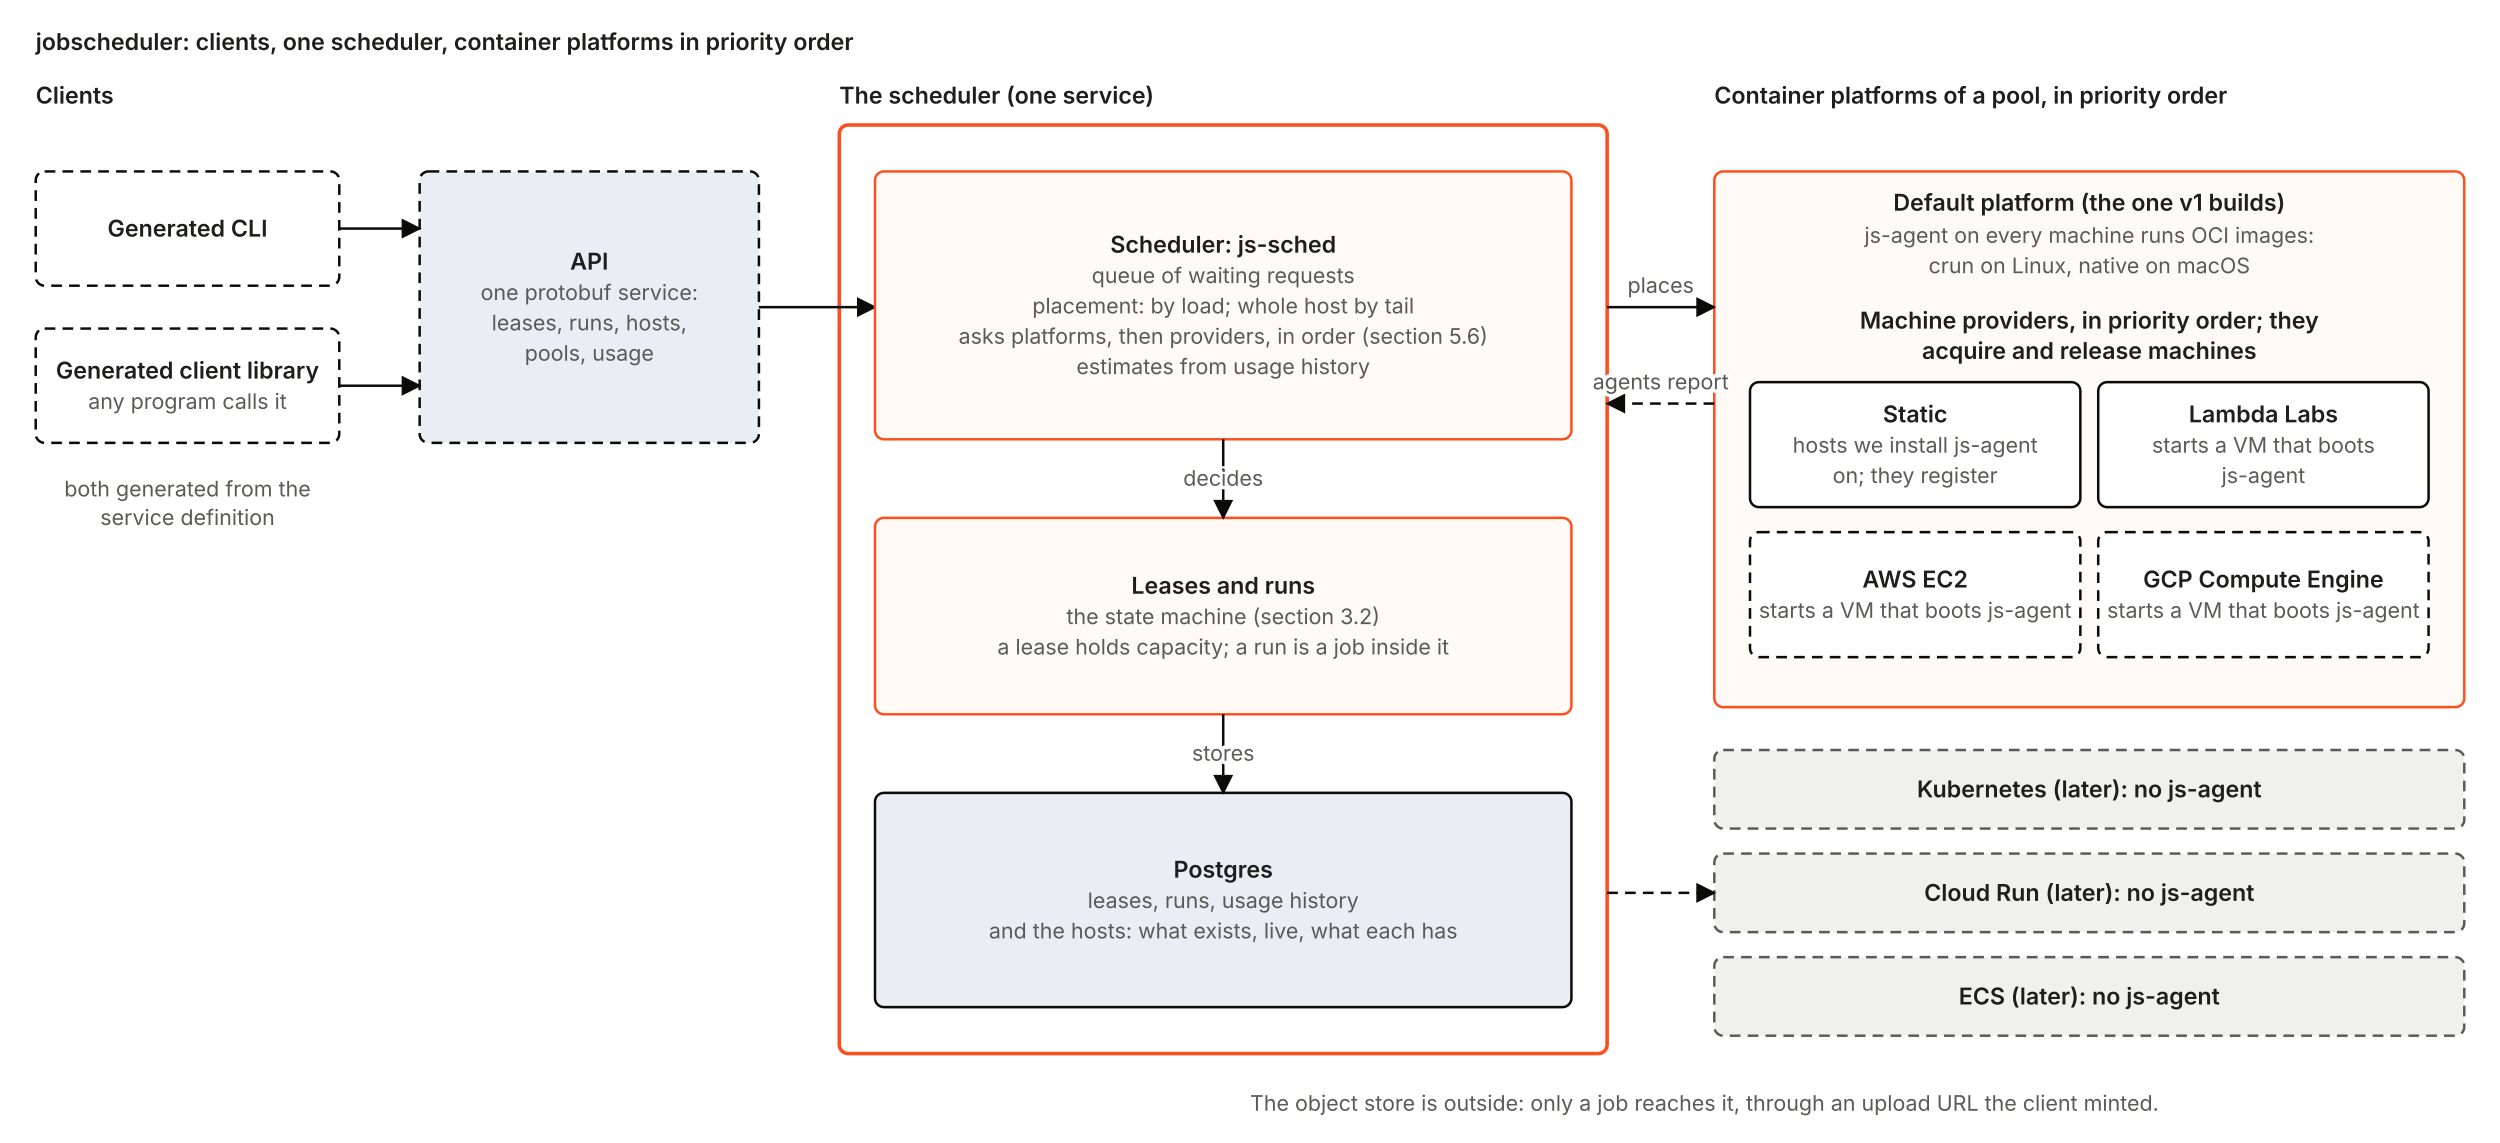
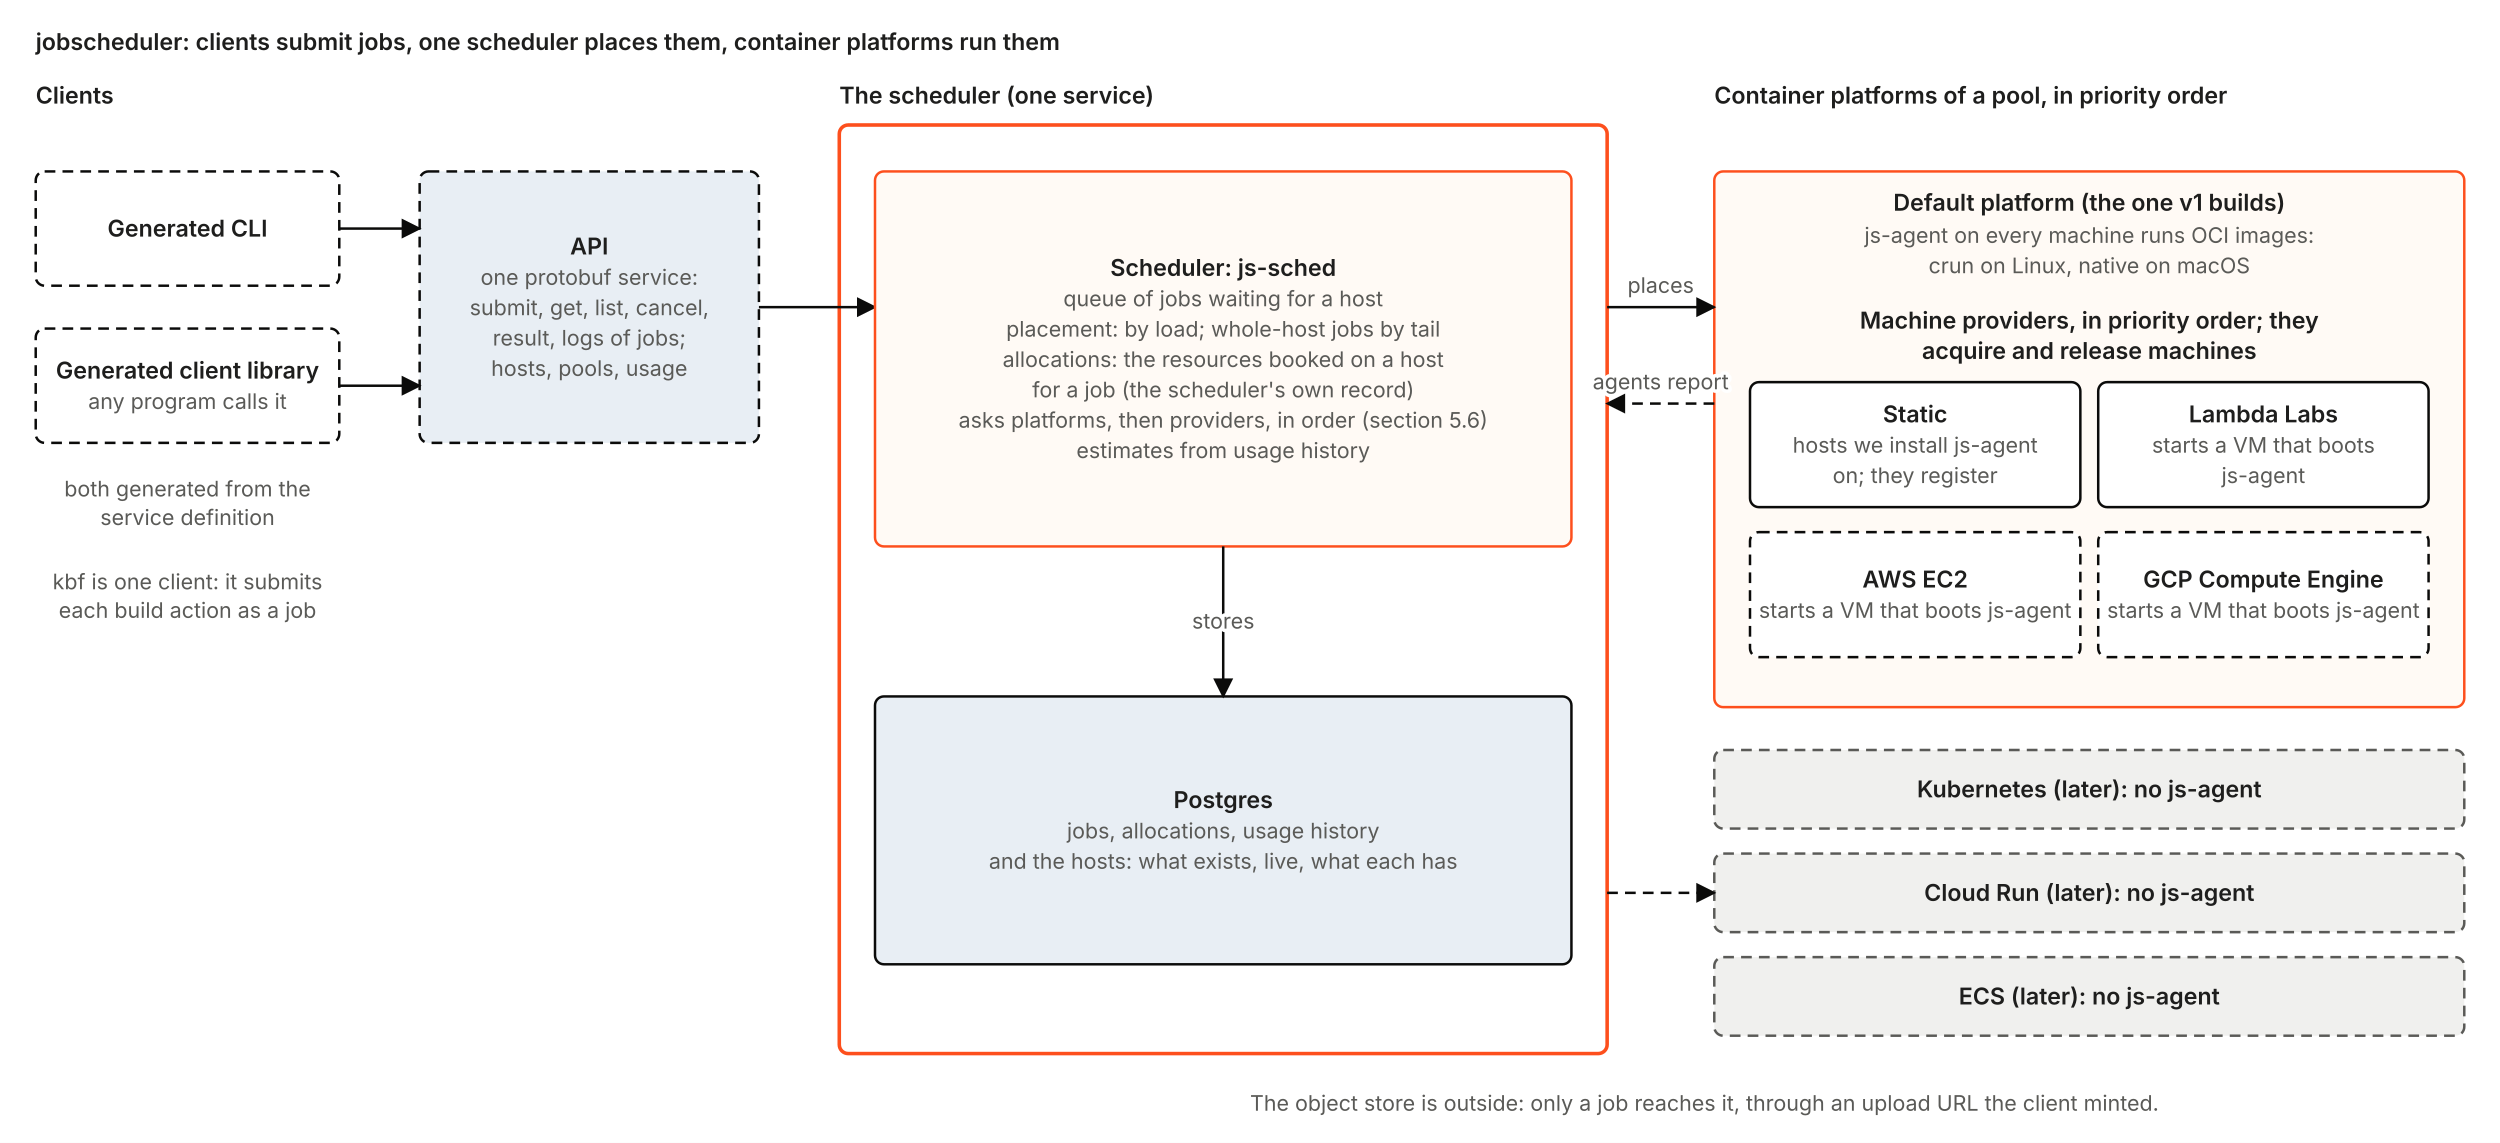
- <svg xmlns="http://www.w3.org/2000/svg" viewBox="0 0 1400 640" width="1400" height="640" role="img" aria-label="Components of jobscheduler, target design: generated CLI and client library call one protobuf service API; one scheduler (js-sched, queue and placement) with leases and runs, over Postgres; on the right a pool names container platforms in priority order: Default, whose ordered machine providers are Static, Lambda Labs, AWS EC2 and GCP Compute Engine, then Kubernetes, Cloud Run and ECS as dashed later platforms.">
+ <svg xmlns="http://www.w3.org/2000/svg" viewBox="0 0 1400 640" width="1400" height="640" role="img" aria-label="Components of jobscheduler, target design: a generated CLI and client library call one protobuf service API to submit and read jobs; one scheduler, js-sched, holds the queue, placement and the allocations, over Postgres; on the right a pool names container platforms in priority order: Default, whose ordered machine providers are Static, Lambda Labs, AWS EC2 and GCP Compute Engine, then Kubernetes, Cloud Run and ECS as dashed later platforms.">
  <defs>
    <marker id="components-ak" viewBox="0 0 10 10" refX="9" refY="5" markerWidth="8" markerHeight="8" orient="auto-start-reverse">
      <path d="M0,0 L10,5 L0,10 z" fill="#0B0B0A" />
    </marker>
    <marker id="components-ao" viewBox="0 0 10 10" refX="9" refY="5" markerWidth="8" markerHeight="8" orient="auto-start-reverse">
      <path d="M0,0 L10,5 L0,10 z" fill="#FD4F1D" />
    </marker>
    <marker id="components-ar" viewBox="0 0 10 10" refX="9" refY="5" markerWidth="8" markerHeight="8" orient="auto-start-reverse">
      <path d="M0,0 L10,5 L0,10 z" fill="#C0392B" />
    </marker>
  </defs>
  <style>
.box{fill:#FFFFFF;stroke:#0B0B0A;stroke-width:1.4}
.box-b{fill:#E8EEF4;stroke:#0B0B0A;stroke-width:1.4}
.box-o{fill:#FFFAF5;stroke:#FD4F1D;stroke-width:1.4}
.box-a{fill:#FD4F1D;stroke:#FD4F1D;stroke-width:1.4}
.box-t{fill:none;stroke:#FD4F1D;stroke-width:2}
.box-p{fill:none;stroke:#5A5A57;stroke-width:1.6;stroke-dasharray:7 5}
.box-g{fill:#F0F0EE;stroke:#5A5A57;stroke-width:1.4}
.box-gd{fill:#F0F0EE;stroke:#5A5A57;stroke-width:1.4;stroke-dasharray:6 4}
.box-r{fill:#FDECEA;stroke:#C0392B;stroke-width:1.4}
.box-rd{fill:#FFFFFF;stroke:#C0392B;stroke-width:1.4;stroke-dasharray:6 4}
.box-bd{fill:#FFFFFF;stroke:#0B0B0A;stroke-width:1.4;stroke-dasharray:6 4}
.box-od{fill:#FFFAF5;stroke:#FD4F1D;stroke-width:1.4;stroke-dasharray:6 4}
.box-bld{fill:#E8EEF4;stroke:#0B0B0A;stroke-width:1.4;stroke-dasharray:6 4}
.box-n{fill:#E6F4EA;stroke:#2E7D32;stroke-width:1.4}
.ln{stroke:#0B0B0A;fill:none;stroke-width:1.4}
.ln-d{stroke:#0B0B0A;fill:none;stroke-width:1.4;stroke-dasharray:6 4}
.ln-o{stroke:#FD4F1D;fill:none;stroke-width:1.6}
.ln-r{stroke:#C0392B;fill:none;stroke-width:1.5}
.ln-rd{stroke:#C0392B;fill:none;stroke-width:1.5;stroke-dasharray:6 4}
text{fill:#1E1E1D;font-family:system-ui,-apple-system,'Segoe UI',sans-serif;font-size:13px}
.b{font-weight:600}
.t-m{fill:#5A5A57;font-size:12px}
.t-r{fill:#C0392B;font-size:12px}
.t-w{fill:#FFFFFF;font-weight:600}
.lbl{paint-order:stroke;stroke:#FFFFFF;stroke-width:4px;stroke-linejoin:round}
</style>
  <rect x="0" y="0" width="1400" height="640" fill="#FFFFFF" />
-   <text x="20" y="28" class="b" text-anchor="start" font-size="16">jobscheduler: clients, one scheduler, container platforms in priority order</text>
+   <text x="20" y="28" class="b" text-anchor="start" font-size="16">jobscheduler: clients submit jobs, one scheduler places them, container platforms run them</text>
  <text x="20" y="58" class="b" text-anchor="start">Clients</text>
  <text x="470" y="58" class="b" text-anchor="start">The scheduler (one service)</text>
  <text x="960" y="58" class="b" text-anchor="start">Container platforms of a pool, in priority order</text>
  <rect x="20" y="96" width="170" height="64" rx="5" class="box-bd" />
  <text x="105.0" y="132.5" class="b" text-anchor="middle">Generated CLI</text>
  <rect x="20" y="184" width="170" height="64" rx="5" class="box-bd" />
  <text x="105.0" y="212.0" class="b" text-anchor="middle">Generated client library</text>
  <text x="105.0" y="229.0" class="t-m" text-anchor="middle">any program calls it</text>
  <text x="105" y="278" class="t-m" text-anchor="middle">both generated from the</text>
  <text x="105" y="294" class="t-m" text-anchor="middle">service definition</text>
+   <text x="105" y="330" class="t-m" text-anchor="middle">kbf is one client: it submits</text>
+   <text x="105" y="346" class="t-m" text-anchor="middle">each build action as a job</text>
  <rect x="235" y="96" width="190" height="152" rx="5" class="box-bld" />
-   <text x="330.0" y="151.0" class="b" text-anchor="middle">API</text>
-   <text x="330.0" y="168.0" class="t-m" text-anchor="middle">one protobuf service:</text>
-   <text x="330.0" y="185.0" class="t-m" text-anchor="middle">leases, runs, hosts,</text>
-   <text x="330.0" y="202.0" class="t-m" text-anchor="middle">pools, usage</text>
+   <text x="330.0" y="142.5" class="b" text-anchor="middle">API</text>
+   <text x="330.0" y="159.5" class="t-m" text-anchor="middle">one protobuf service:</text>
+   <text x="330.0" y="176.5" class="t-m" text-anchor="middle">submit, get, list, cancel,</text>
+   <text x="330.0" y="193.5" class="t-m" text-anchor="middle">result, logs of jobs;</text>
+   <text x="330.0" y="210.5" class="t-m" text-anchor="middle">hosts, pools, usage</text>
  <path d="M190,128 L235,128" class="ln" marker-end="url(#components-ak)" />
  <path d="M190,216 L235,216" class="ln" marker-end="url(#components-ak)" />
  <rect x="470" y="70" width="430" height="520" rx="5" class="box-t" />
  <path d="M425,172 L490,172" class="ln" marker-end="url(#components-ak)" />
-   <rect x="490" y="96" width="390" height="150" rx="5" class="box-o" />
-   <text x="685.0" y="141.5" class="b" text-anchor="middle">Scheduler: js-sched</text>
-   <text x="685.0" y="158.5" class="t-m" text-anchor="middle">queue of waiting requests</text>
-   <text x="685.0" y="175.5" class="t-m" text-anchor="middle">placement: by load; whole host by tail</text>
-   <text x="685.0" y="192.5" class="t-m" text-anchor="middle">asks platforms, then providers, in order (section 5.6)</text>
-   <text x="685.0" y="209.5" class="t-m" text-anchor="middle">estimates from usage history</text>
-   <rect x="490" y="290" width="390" height="110" rx="5" class="box-o" />
-   <text x="685.0" y="332.5" class="b" text-anchor="middle">Leases and runs</text>
-   <text x="685.0" y="349.5" class="t-m" text-anchor="middle">the state machine (section 3.2)</text>
-   <text x="685.0" y="366.5" class="t-m" text-anchor="middle">a lease holds capacity; a run is a job inside it</text>
-   <rect x="490" y="444" width="390" height="120" rx="5" class="box-b" />
-   <text x="685.0" y="491.5" class="b" text-anchor="middle">Postgres</text>
-   <text x="685.0" y="508.5" class="t-m" text-anchor="middle">leases, runs, usage history</text>
-   <text x="685.0" y="525.5" class="t-m" text-anchor="middle">and the hosts: what exists, live, what each has</text>
-   <path d="M685,246 L685,290" class="ln" marker-end="url(#components-ak)" />
-   <path d="M685,400 L685,444" class="ln" marker-end="url(#components-ak)" />
-   <text x="685" y="272" class="t-m lbl" text-anchor="middle">decides</text>
-   <text x="685" y="426" class="t-m lbl" text-anchor="middle">stores</text>
+   <rect x="490" y="96" width="390" height="210" rx="5" class="box-o" />
+   <text x="685.0" y="154.5" class="b" text-anchor="middle">Scheduler: js-sched</text>
+   <text x="685.0" y="171.5" class="t-m" text-anchor="middle">queue of jobs waiting for a host</text>
+   <text x="685.0" y="188.5" class="t-m" text-anchor="middle">placement: by load; whole-host jobs by tail</text>
+   <text x="685.0" y="205.5" class="t-m" text-anchor="middle">allocations: the resources booked on a host</text>
+   <text x="685.0" y="222.5" class="t-m" text-anchor="middle">for a job (the scheduler's own record)</text>
+   <text x="685.0" y="239.5" class="t-m" text-anchor="middle">asks platforms, then providers, in order (section 5.6)</text>
+   <text x="685.0" y="256.5" class="t-m" text-anchor="middle">estimates from usage history</text>
+   <rect x="490" y="390" width="390" height="150" rx="5" class="box-b" />
+   <text x="685.0" y="452.5" class="b" text-anchor="middle">Postgres</text>
+   <text x="685.0" y="469.5" class="t-m" text-anchor="middle">jobs, allocations, usage history</text>
+   <text x="685.0" y="486.5" class="t-m" text-anchor="middle">and the hosts: what exists, live, what each has</text>
+   <path d="M685,306 L685,390" class="ln" marker-end="url(#components-ak)" />
+   <text x="685" y="352" class="t-m lbl" text-anchor="middle">stores</text>
  <rect x="960" y="96" width="420" height="300" rx="5" class="box-o" />
  <text x="1170" y="118" class="b" text-anchor="middle">Default platform (the one v1 builds)</text>
  <text x="1170" y="136" class="t-m" text-anchor="middle">js-agent on every machine runs OCI images:</text>
  <text x="1170" y="153" class="t-m" text-anchor="middle">crun on Linux, native on macOS</text>
  <text x="1170" y="184" class="b" text-anchor="middle">Machine providers, in priority order; they</text>
  <text x="1170" y="201" class="b" text-anchor="middle">acquire and release machines</text>
  <rect x="980" y="214" width="185" height="70" rx="5" class="box" />
  <text x="1072.5" y="236.5" class="b" text-anchor="middle">Static</text>
  <text x="1072.5" y="253.5" class="t-m" text-anchor="middle">hosts we install js-agent</text>
  <text x="1072.5" y="270.5" class="t-m" text-anchor="middle">on; they register</text>
  <rect x="1175" y="214" width="185" height="70" rx="5" class="box" />
  <text x="1267.5" y="236.5" class="b" text-anchor="middle">Lambda Labs</text>
  <text x="1267.5" y="253.5" class="t-m" text-anchor="middle">starts a VM that boots</text>
  <text x="1267.5" y="270.5" class="t-m" text-anchor="middle">js-agent</text>
  <rect x="980" y="298" width="185" height="70" rx="5" class="box-bd" />
  <text x="1072.5" y="329.0" class="b" text-anchor="middle">AWS EC2</text>
  <text x="1072.5" y="346.0" class="t-m" text-anchor="middle">starts a VM that boots js-agent</text>
  <rect x="1175" y="298" width="185" height="70" rx="5" class="box-bd" />
  <text x="1267.5" y="329.0" class="b" text-anchor="middle">GCP Compute Engine</text>
  <text x="1267.5" y="346.0" class="t-m" text-anchor="middle">starts a VM that boots js-agent</text>
  <rect x="960" y="420" width="420" height="44" rx="5" class="box-gd" />
  <text x="1170.0" y="446.5" class="b" text-anchor="middle">Kubernetes (later): no js-agent</text>
  <rect x="960" y="478" width="420" height="44" rx="5" class="box-gd" />
  <text x="1170.0" y="504.5" class="b" text-anchor="middle">Cloud Run (later): no js-agent</text>
  <rect x="960" y="536" width="420" height="44" rx="5" class="box-gd" />
  <text x="1170.0" y="562.5" class="b" text-anchor="middle">ECS (later): no js-agent</text>
  <path d="M900,172 L960,172" class="ln" marker-end="url(#components-ak)" />
  <text x="930" y="164" class="t-m lbl" text-anchor="middle">places</text>
  <path d="M960,226 L900,226" class="ln-d" marker-end="url(#components-ak)" />
  <text x="930" y="218" class="t-m lbl" text-anchor="middle">agents report</text>
  <path d="M900,500 L960,500" class="ln-d" marker-end="url(#components-ak)" />
  <text x="700" y="622" class="t-m" text-anchor="start">The object store is outside: only a job reaches it, through an upload URL the client minted.</text>
</svg>
